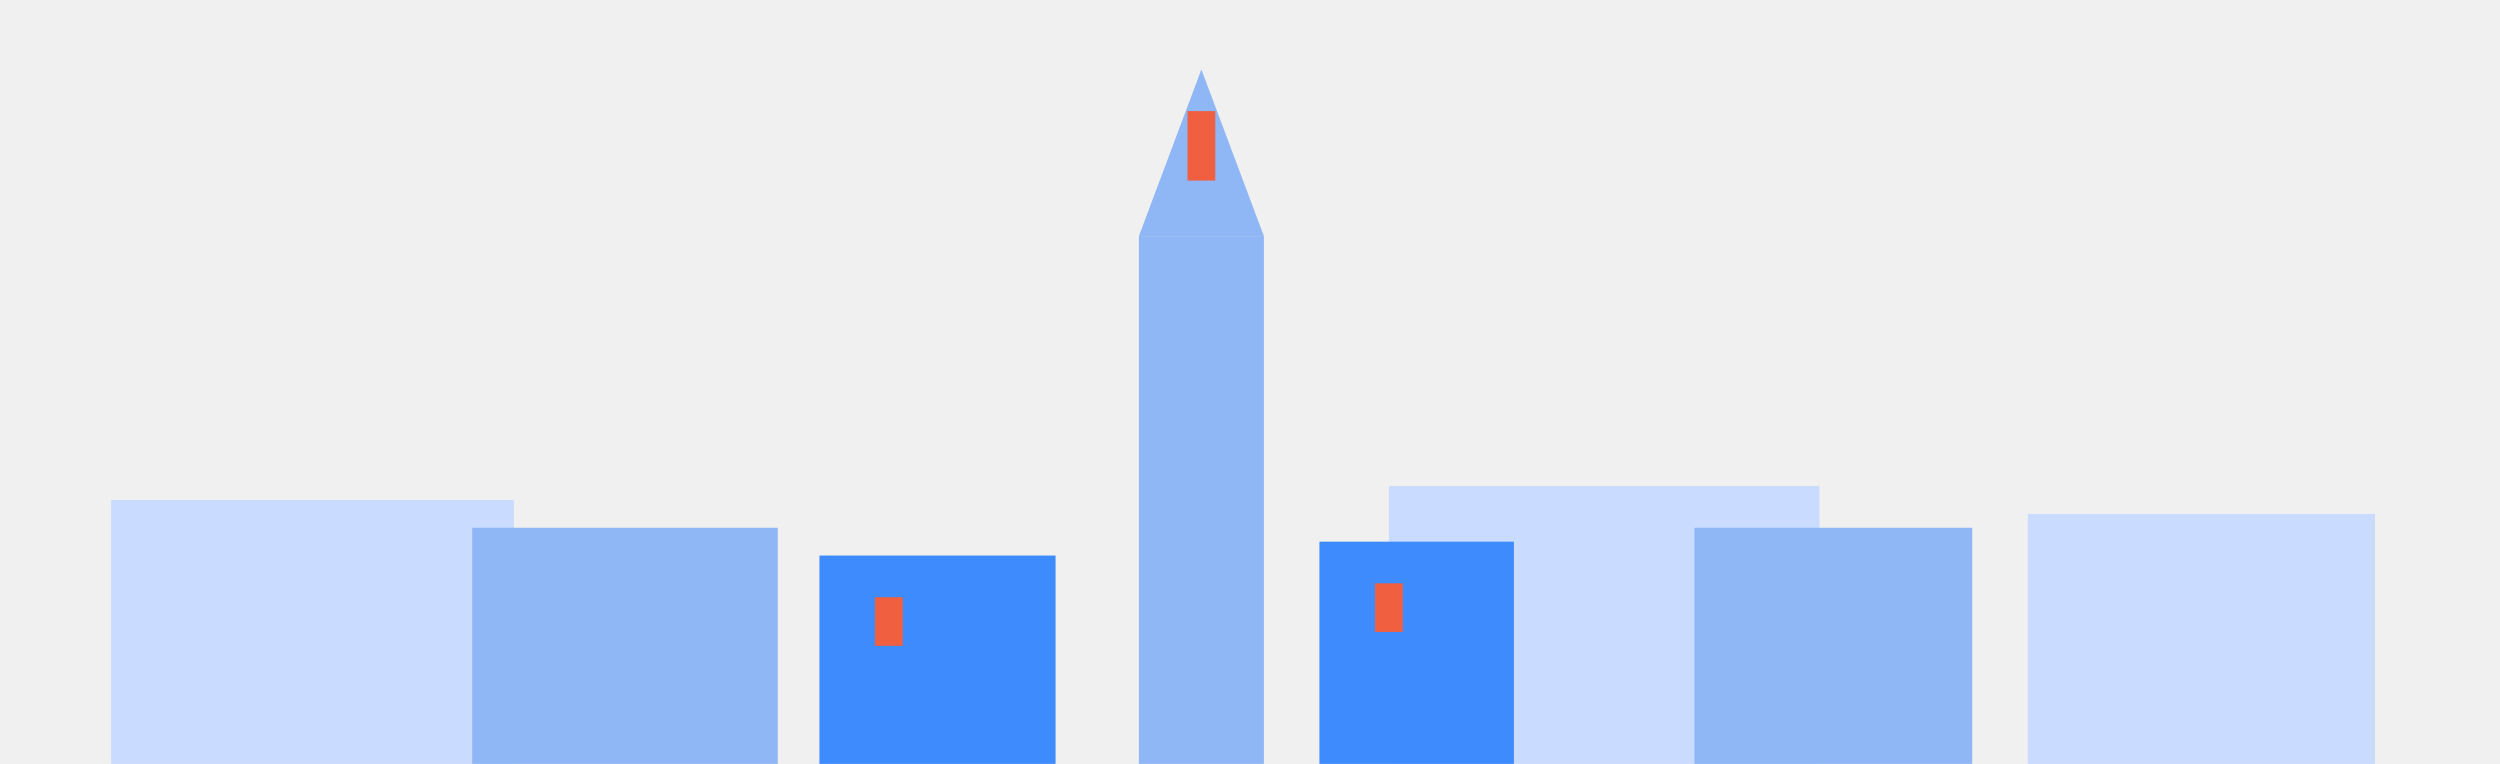
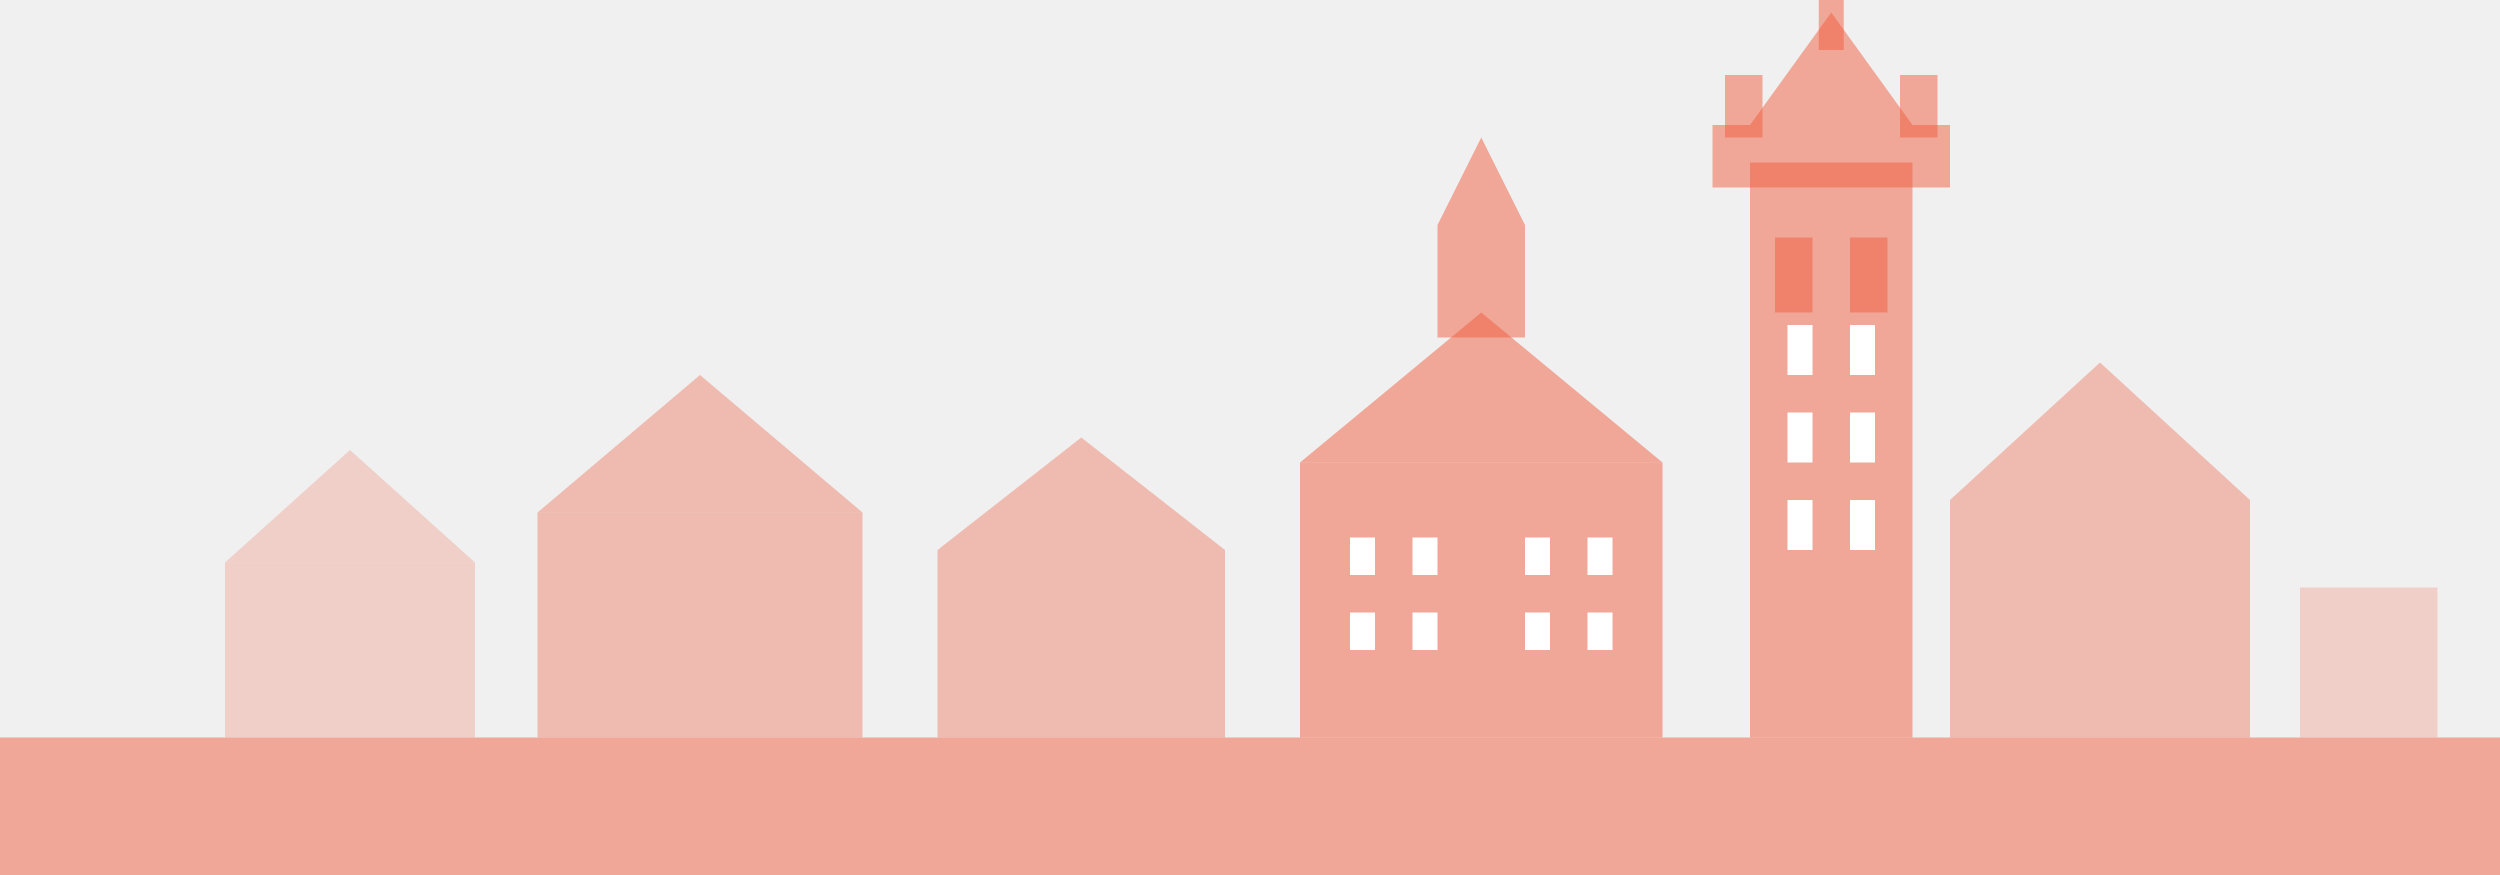
- <svg xmlns="http://www.w3.org/2000/svg" viewBox="0 0 360 110" aria-hidden="true" focusable="false" preserveAspectRatio="xMidYMax meet">
-   <g fill="#c9dcff">
-     <rect x="16" y="72" width="58" height="38" />
-     <rect x="200" y="70" width="62" height="40" />
-     <rect x="292" y="74" width="50" height="36" />
+ <svg xmlns="http://www.w3.org/2000/svg" viewBox="0 0 400 140" aria-hidden="true" focusable="false" preserveAspectRatio="xMidYMax meet">
+   <g fill="#f05f40" fill-opacity="0.22">
+     <rect x="36" y="90" width="40" height="28" />
+     <polygon points="36,90 56,72 76,90" />
+     <rect x="368" y="94" width="22" height="24" />
  </g>
-   <g fill="#8fb6f5">
-     <rect x="68" y="76" width="44" height="34" />
-     <rect x="164" y="34" width="18" height="76" />
-     <polygon points="173,10 182,34 164,34" />
-     <rect x="244" y="76" width="40" height="34" />
+   <g fill="#f05f40" fill-opacity="0.36">
+     <rect x="86" y="82" width="52" height="36" />
+     <polygon points="86,82 112,60 138,82" />
+     <rect x="150" y="88" width="46" height="30" />
+     <polygon points="150,88 173,70 196,88" />
+     <rect x="312" y="80" width="48" height="38" />
+     <polygon points="312,80 336,58 360,80" />
  </g>
-   <g fill="#3d8bfd">
-     <rect x="118" y="80" width="34" height="30" />
-     <rect x="190" y="78" width="28" height="32" />
-     <rect x="171" y="16" width="4" height="10" fill="#f05f40" />
-     <rect x="126" y="86" width="4" height="7" fill="#f05f40" />
-     <rect x="198" y="84" width="4" height="7" fill="#f05f40" />
+   <g fill="#f05f40" fill-opacity="0.5">
+     <path d="M0 118h400v22H0z" />
+     <rect x="208" y="74" width="58" height="44" />
+     <polygon points="208,74 237,50 266,74" />
+     <rect x="230" y="36" width="14" height="18" />
+     <polygon points="230,36 237,22 244,36" />
+     <rect x="280" y="26" width="26" height="92" />
+     <rect x="274" y="20" width="38" height="10" />
+     <rect x="276" y="12" width="6" height="10" />
+     <rect x="304" y="12" width="6" height="10" />
+     <polygon points="280,20 293,2 306,20" />
+     <rect x="291" y="0" width="4" height="8" />
+     <rect x="284" y="38" width="6" height="12" />
+     <rect x="296" y="38" width="6" height="12" />
+     <rect x="216" y="86" width="4" height="6" fill="#fff" fill-opacity="1" />
+     <rect x="226" y="86" width="4" height="6" fill="#fff" fill-opacity="1" />
+     <rect x="244" y="86" width="4" height="6" fill="#fff" fill-opacity="1" />
+     <rect x="254" y="86" width="4" height="6" fill="#fff" fill-opacity="1" />
+     <rect x="216" y="98" width="4" height="6" fill="#fff" fill-opacity="1" />
+     <rect x="226" y="98" width="4" height="6" fill="#fff" fill-opacity="1" />
+     <rect x="244" y="98" width="4" height="6" fill="#fff" fill-opacity="1" />
+     <rect x="254" y="98" width="4" height="6" fill="#fff" fill-opacity="1" />
+     <rect x="286" y="52" width="4" height="8" fill="#fff" fill-opacity="1" />
+     <rect x="296" y="52" width="4" height="8" fill="#fff" fill-opacity="1" />
+     <rect x="286" y="66" width="4" height="8" fill="#fff" fill-opacity="1" />
+     <rect x="296" y="66" width="4" height="8" fill="#fff" fill-opacity="1" />
+     <rect x="286" y="80" width="4" height="8" fill="#fff" fill-opacity="1" />
+     <rect x="296" y="80" width="4" height="8" fill="#fff" fill-opacity="1" />
  </g>
</svg>
